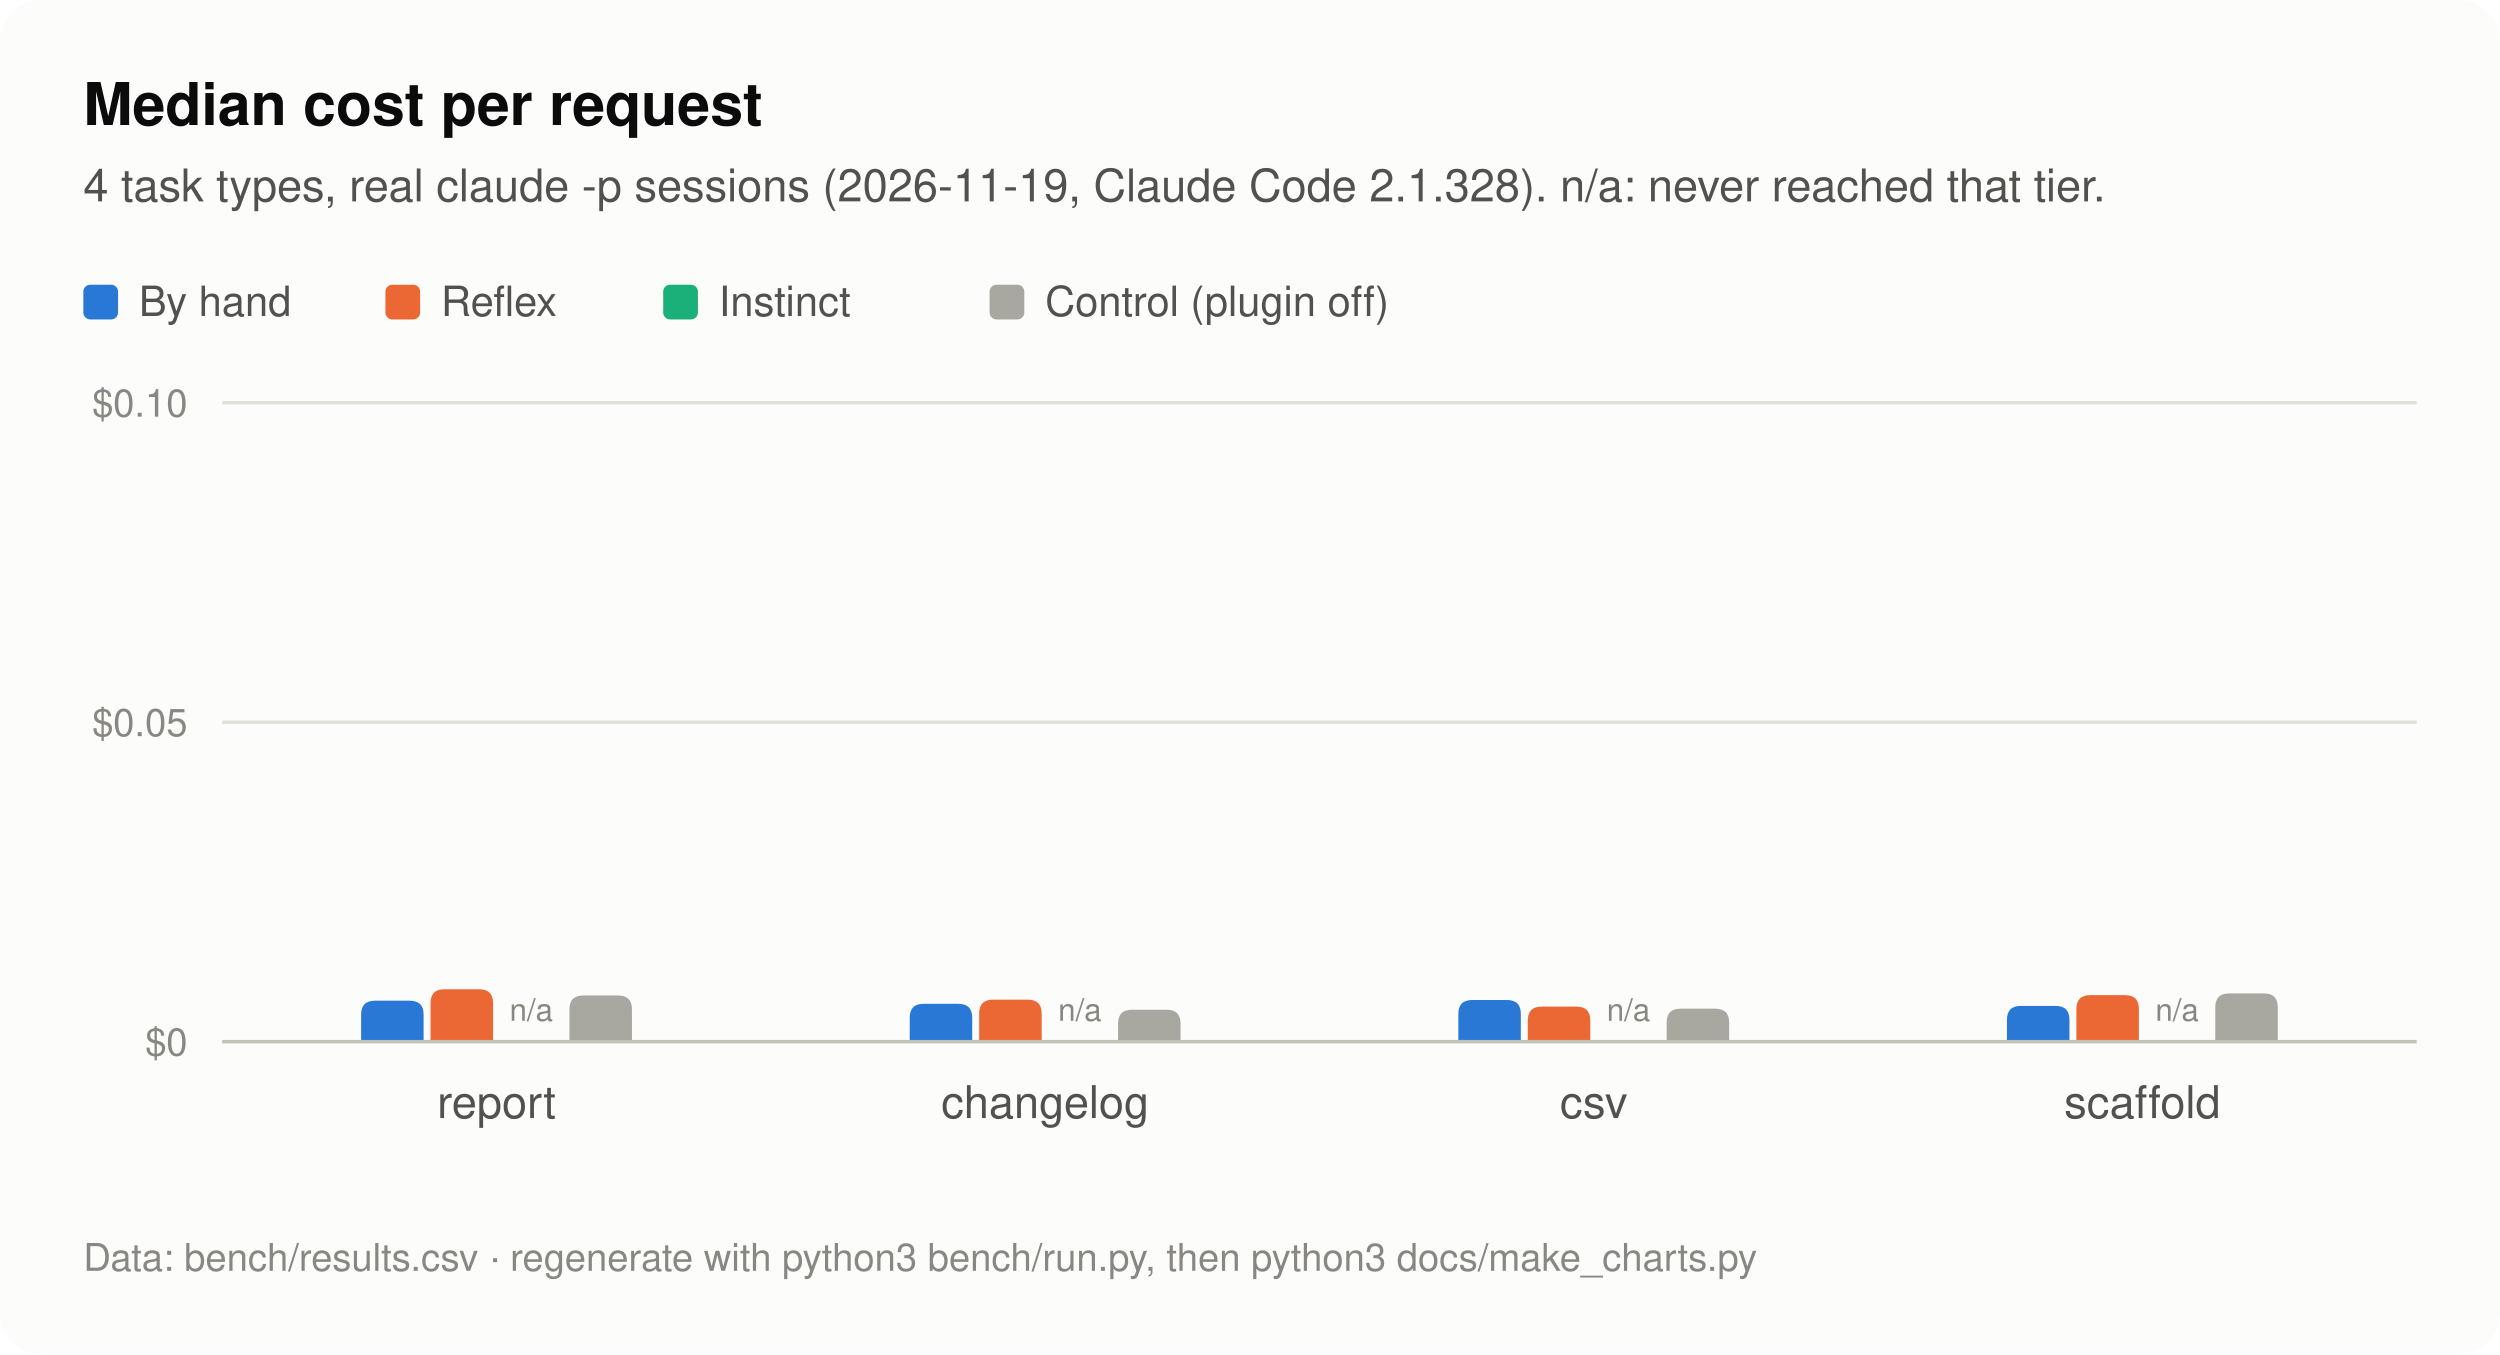
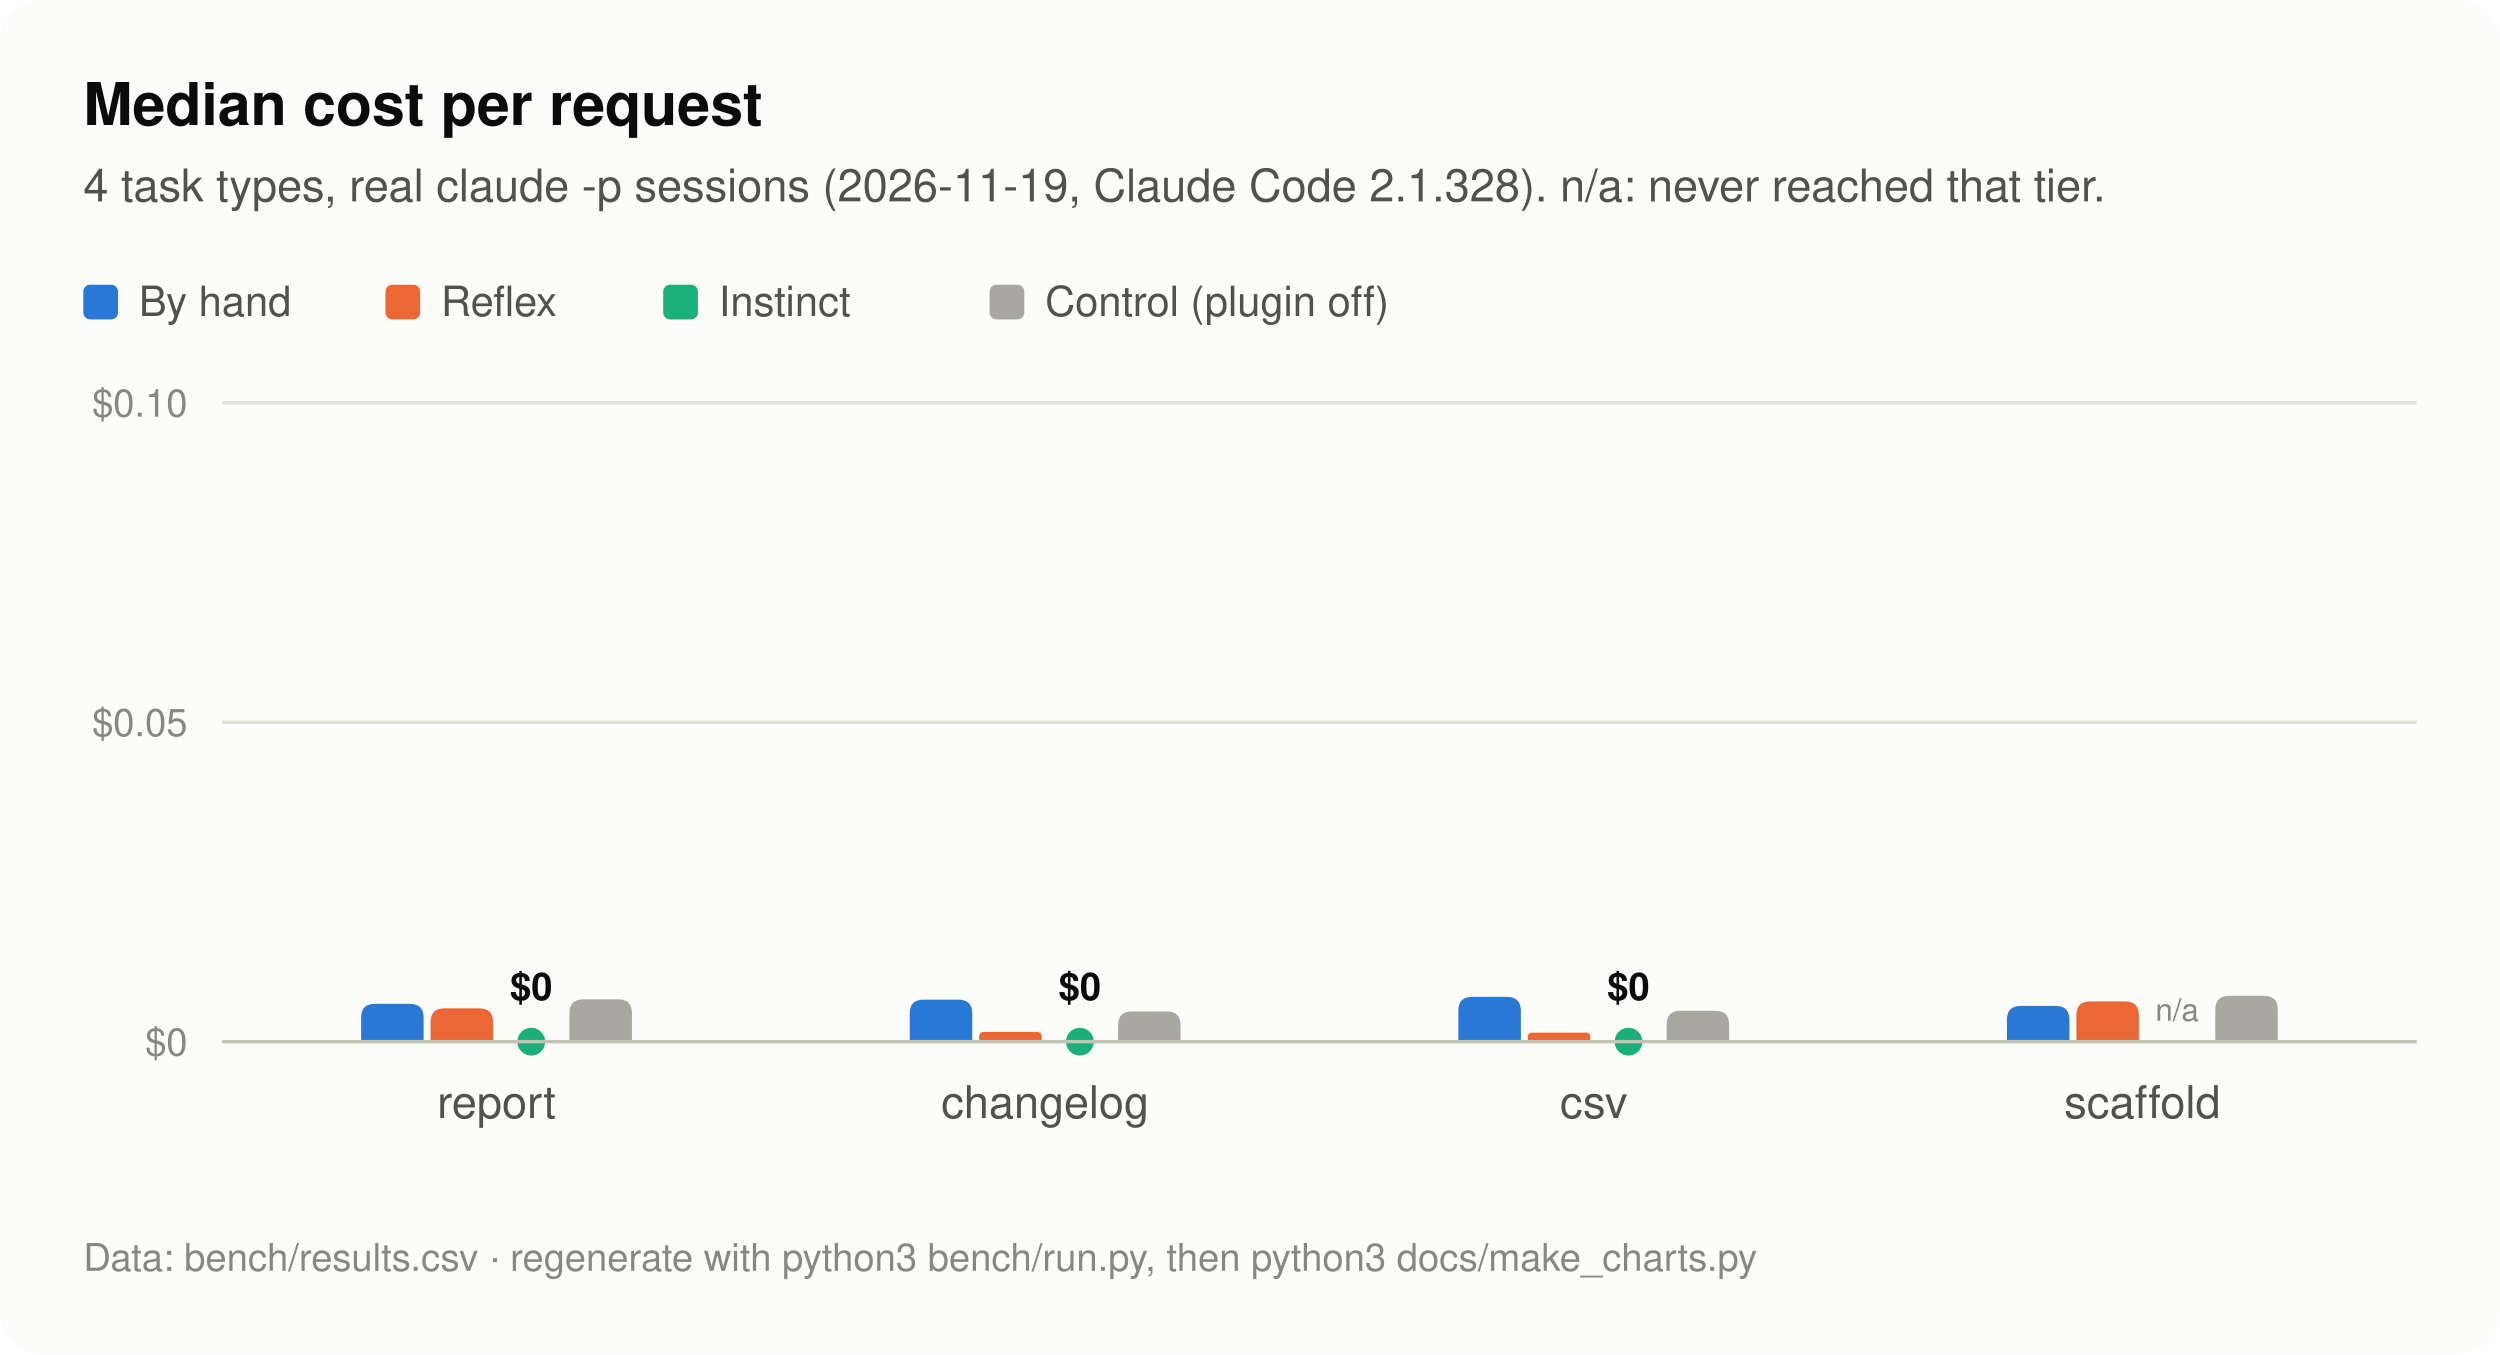
<svg xmlns="http://www.w3.org/2000/svg" width="720" height="390" viewBox="0 0 720 390" role="img" aria-labelledby="t d" font-family="system-ui, -apple-system, &quot;Segoe UI&quot;, Helvetica, Arial, sans-serif">
  <rect width="720" height="390" rx="12" fill="#fcfcfb" />
  <text x="24" y="36" font-size="17" font-weight="600" fill="#0b0b0b">Median cost per request</text>
  <text x="24" y="58" font-size="13" fill="#52514e">4 task types, real claude -p sessions (2026-11-19, Claude Code 2.1.328). n/a: never reached that tier.</text>
  <rect x="24" y="82" width="10" height="10" rx="2" fill="#2a78d6" />
  <text x="40" y="91" font-size="12" fill="#52514e">By hand</text>
  <rect x="111" y="82" width="10" height="10" rx="2" fill="#eb6834" />
  <text x="127" y="91" font-size="12" fill="#52514e">Reflex</text>
  <rect x="191" y="82" width="10" height="10" rx="2" fill="#1baf7a" />
  <text x="207" y="91" font-size="12" fill="#52514e">Instinct</text>
  <rect x="285" y="82" width="10" height="10" rx="2" fill="#a8a7a0" />
  <text x="301" y="91" font-size="12" fill="#52514e">Control (plugin off)</text>
  <text x="54" y="304.0" font-size="11" text-anchor="end" fill="#898781">$0</text>
  <line x1="64" x2="696" y1="208.0" y2="208.0" stroke="#e1e0d9" stroke-width="1" />
  <text x="54" y="212.0" font-size="11" text-anchor="end" fill="#898781">$0.05</text>
  <line x1="64" x2="696" y1="116.0" y2="116.0" stroke="#e1e0d9" stroke-width="1" />
  <text x="54" y="120.0" font-size="11" text-anchor="end" fill="#898781">$0.10</text>
-   <path d="M104.0,300.0 V292.2 Q104.0,288.2 108.0,288.2 H118.0 Q122.0,288.2 122.0,292.2 V300.0 Z" fill="#2a78d6" />
-   <path d="M124.0,300.0 V288.9 Q124.0,284.9 128.0,284.9 H138.0 Q142.0,284.9 142.0,288.9 V300.0 Z" fill="#eb6834" />
-   <text x="153.0" y="294" font-size="9" text-anchor="middle" fill="#898781">n/a</text>
-   <path d="M164.0,300.0 V290.7 Q164.0,286.7 168.0,286.7 H178.0 Q182.0,286.7 182.0,290.7 V300.0 Z" fill="#a8a7a0" />
+   <path d="M104.0,300.0 V293.1 Q104.0,289.1 108.0,289.1 H118.0 Q122.0,289.1 122.0,293.1 V300.0 Z" fill="#2a78d6" />
+   <path d="M124.0,300.0 V294.4 Q124.0,290.4 128.0,290.4 H138.0 Q142.0,290.4 142.0,294.4 V300.0 Z" fill="#eb6834" />
+   <circle cx="153.0" cy="300" r="5" fill="#1baf7a" stroke="#fcfcfb" stroke-width="2" />
+   <text x="153.0" y="288" font-size="11" font-weight="600" text-anchor="middle" fill="#0b0b0b">$0</text>
+   <path d="M164.0,300.0 V291.8 Q164.0,287.8 168.0,287.8 H178.0 Q182.0,287.8 182.0,291.8 V300.0 Z" fill="#a8a7a0" />
  <text x="143.0" y="322" font-size="13" text-anchor="middle" fill="#52514e">report</text>
-   <path d="M262.0,300.0 V293.1 Q262.0,289.1 266.0,289.1 H276.0 Q280.0,289.1 280.0,293.1 V300.0 Z" fill="#2a78d6" />
-   <path d="M282.0,300.0 V291.9 Q282.0,287.9 286.0,287.9 H296.0 Q300.0,287.9 300.0,291.9 V300.0 Z" fill="#eb6834" />
-   <text x="311.0" y="294" font-size="9" text-anchor="middle" fill="#898781">n/a</text>
-   <path d="M322.0,300.0 V294.8 Q322.0,290.8 326.0,290.8 H336.0 Q340.0,290.8 340.0,294.8 V300.0 Z" fill="#a8a7a0" />
+   <path d="M262.0,300.0 V291.9 Q262.0,287.9 266.0,287.9 H276.0 Q280.0,287.9 280.0,291.9 V300.0 Z" fill="#2a78d6" />
+   <path d="M282.0,300.0 V298.6 Q282.0,297.2 283.4,297.2 H298.6 Q300.0,297.2 300.0,298.6 V300.0 Z" fill="#eb6834" />
+   <circle cx="311.0" cy="300" r="5" fill="#1baf7a" stroke="#fcfcfb" stroke-width="2" />
+   <text x="311.0" y="288" font-size="11" font-weight="600" text-anchor="middle" fill="#0b0b0b">$0</text>
+   <path d="M322.0,300.0 V295.3 Q322.0,291.3 326.0,291.3 H336.0 Q340.0,291.3 340.0,295.3 V300.0 Z" fill="#a8a7a0" />
  <text x="301.0" y="322" font-size="13" text-anchor="middle" fill="#52514e">changelog</text>
-   <path d="M420.0,300.0 V292.0 Q420.0,288.0 424.0,288.0 H434.0 Q438.0,288.0 438.0,292.0 V300.0 Z" fill="#2a78d6" />
-   <path d="M440.0,300.0 V293.9 Q440.0,289.9 444.0,289.9 H454.0 Q458.0,289.9 458.0,293.9 V300.0 Z" fill="#eb6834" />
-   <text x="469.0" y="294" font-size="9" text-anchor="middle" fill="#898781">n/a</text>
-   <path d="M480.0,300.0 V294.5 Q480.0,290.5 484.0,290.5 H494.0 Q498.0,290.5 498.0,294.5 V300.0 Z" fill="#a8a7a0" />
+   <path d="M420.0,300.0 V291.1 Q420.0,287.1 424.0,287.1 H434.0 Q438.0,287.1 438.0,291.1 V300.0 Z" fill="#2a78d6" />
+   <path d="M440.0,300.0 V298.7 Q440.0,297.4 441.3,297.4 H456.7 Q458.0,297.4 458.0,298.7 V300.0 Z" fill="#eb6834" />
+   <circle cx="469.0" cy="300" r="5" fill="#1baf7a" stroke="#fcfcfb" stroke-width="2" />
+   <text x="469.0" y="288" font-size="11" font-weight="600" text-anchor="middle" fill="#0b0b0b">$0</text>
+   <path d="M480.0,300.0 V295.1 Q480.0,291.1 484.0,291.1 H494.0 Q498.0,291.1 498.0,295.1 V300.0 Z" fill="#a8a7a0" />
  <text x="459.0" y="322" font-size="13" text-anchor="middle" fill="#52514e">csv</text>
  <path d="M578.0,300.0 V293.7 Q578.0,289.7 582.0,289.7 H592.0 Q596.0,289.7 596.0,293.7 V300.0 Z" fill="#2a78d6" />
-   <path d="M598.0,300.0 V290.6 Q598.0,286.6 602.0,286.6 H612.0 Q616.0,286.6 616.0,290.6 V300.0 Z" fill="#eb6834" />
+   <path d="M598.0,300.0 V292.4 Q598.0,288.4 602.0,288.4 H612.0 Q616.0,288.4 616.0,292.4 V300.0 Z" fill="#eb6834" />
  <text x="627.0" y="294" font-size="9" text-anchor="middle" fill="#898781">n/a</text>
-   <path d="M638.0,300.0 V290.1 Q638.0,286.1 642.0,286.1 H652.0 Q656.0,286.1 656.0,290.1 V300.0 Z" fill="#a8a7a0" />
+   <path d="M638.0,300.0 V290.8 Q638.0,286.8 642.0,286.8 H652.0 Q656.0,286.8 656.0,290.8 V300.0 Z" fill="#a8a7a0" />
  <text x="617.0" y="322" font-size="13" text-anchor="middle" fill="#52514e">scaffold</text>
  <line x1="64" x2="696" y1="300" y2="300" stroke="#c3c2b7" stroke-width="1" />
  <text x="24" y="366" font-size="11" fill="#898781">Data: bench/results.csv · regenerate with python3 bench/run.py, then python3 docs/make_charts.py</text>
</svg>
